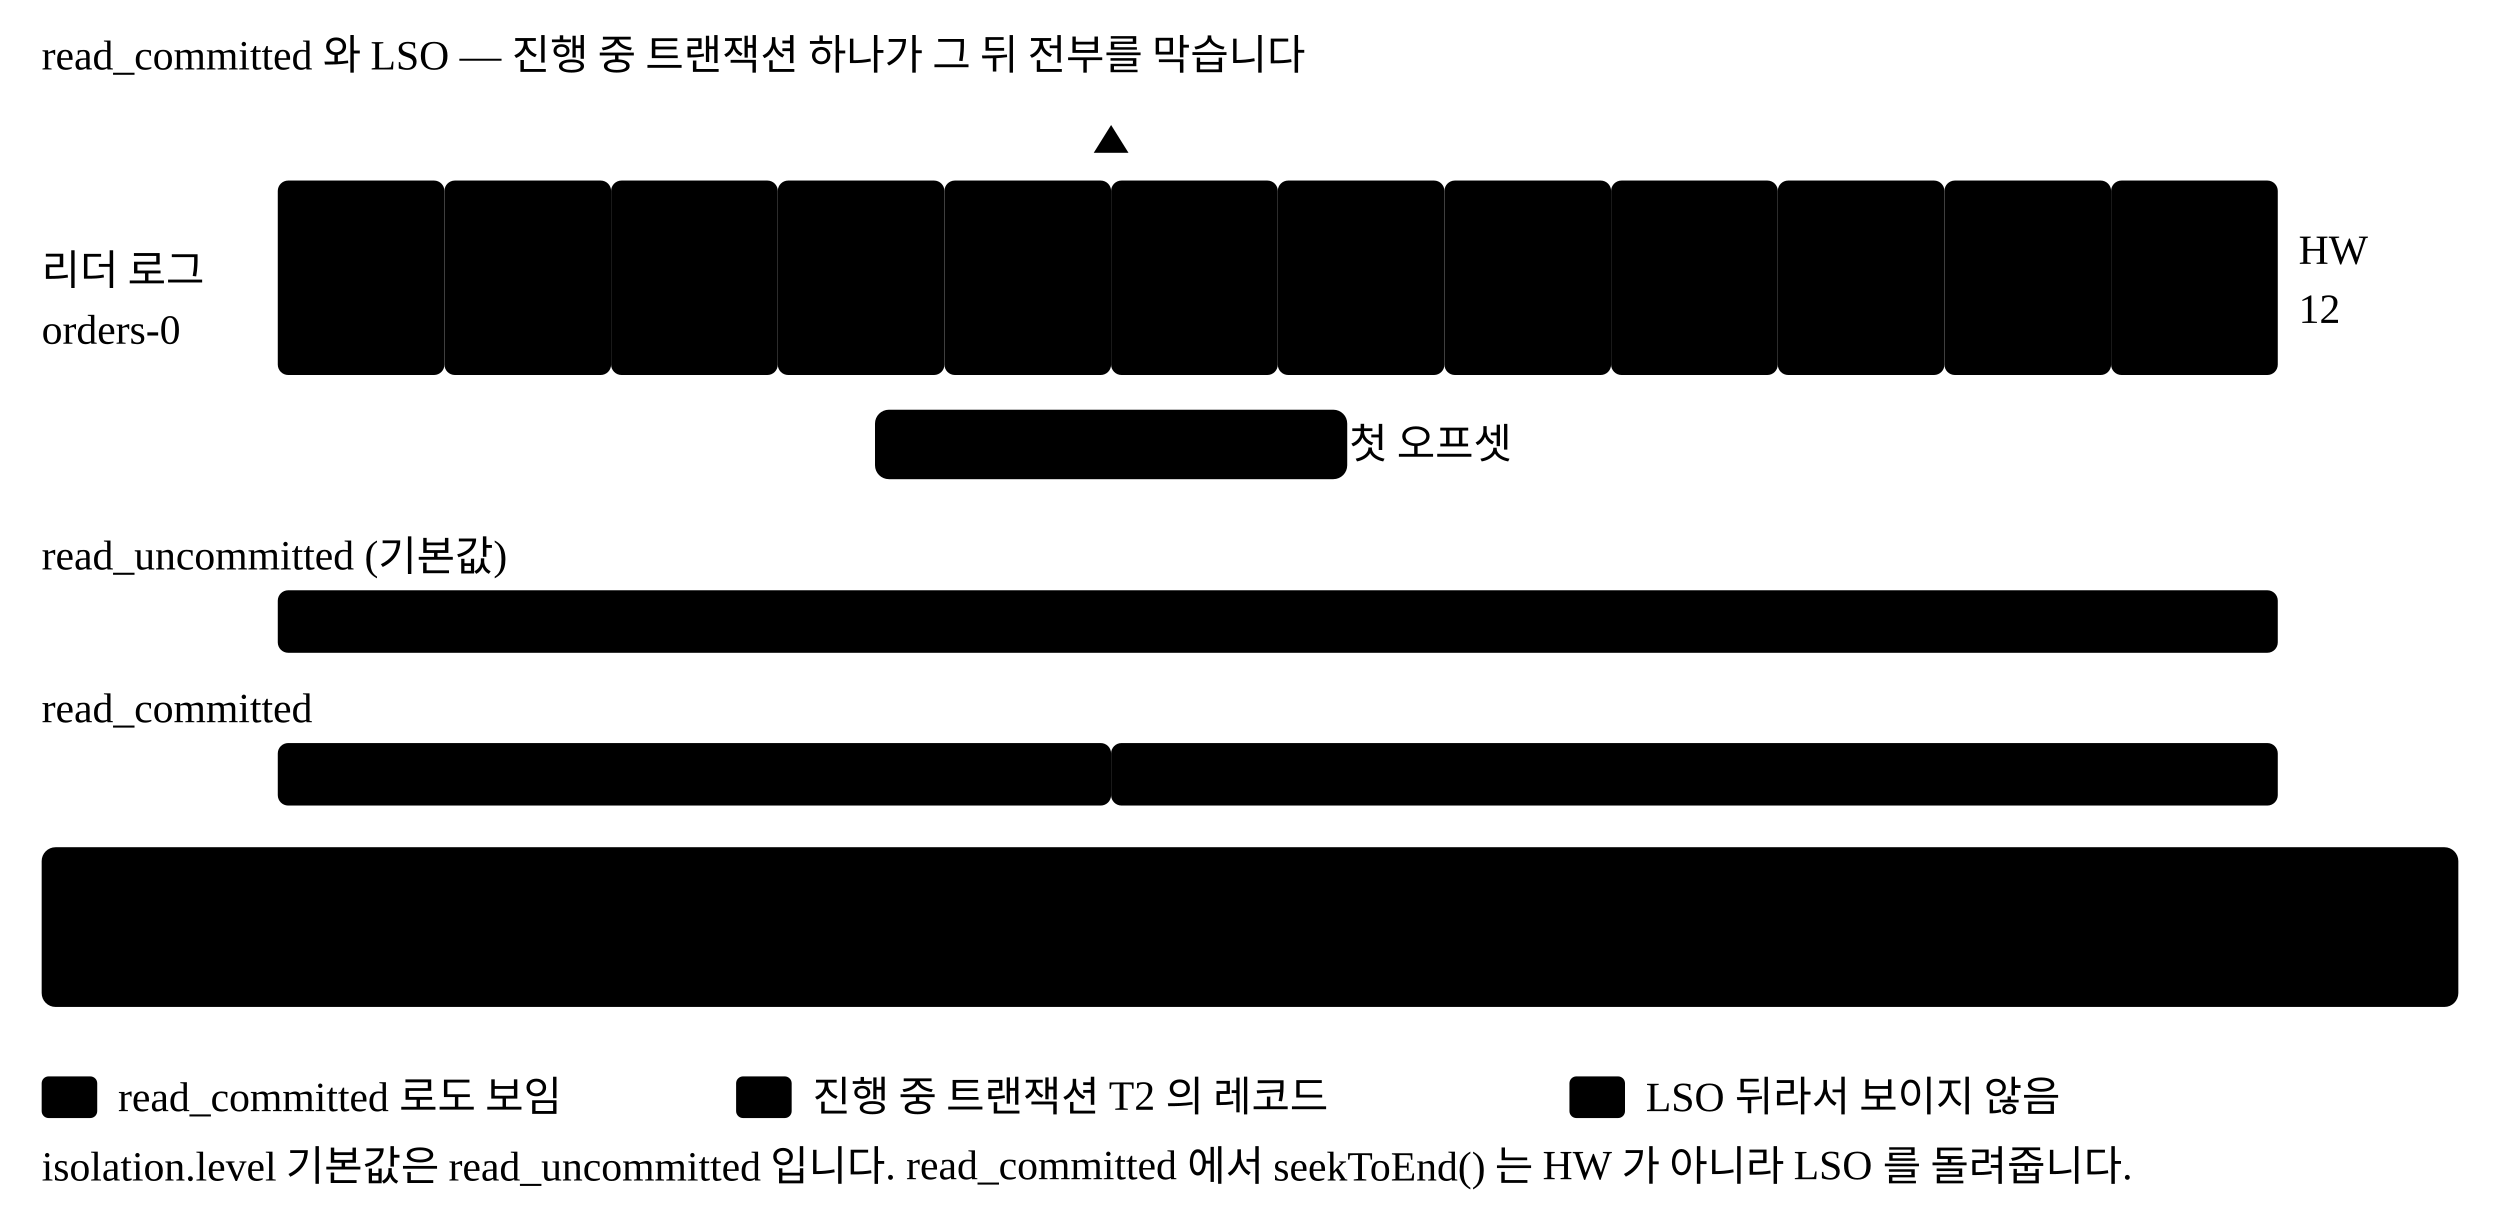
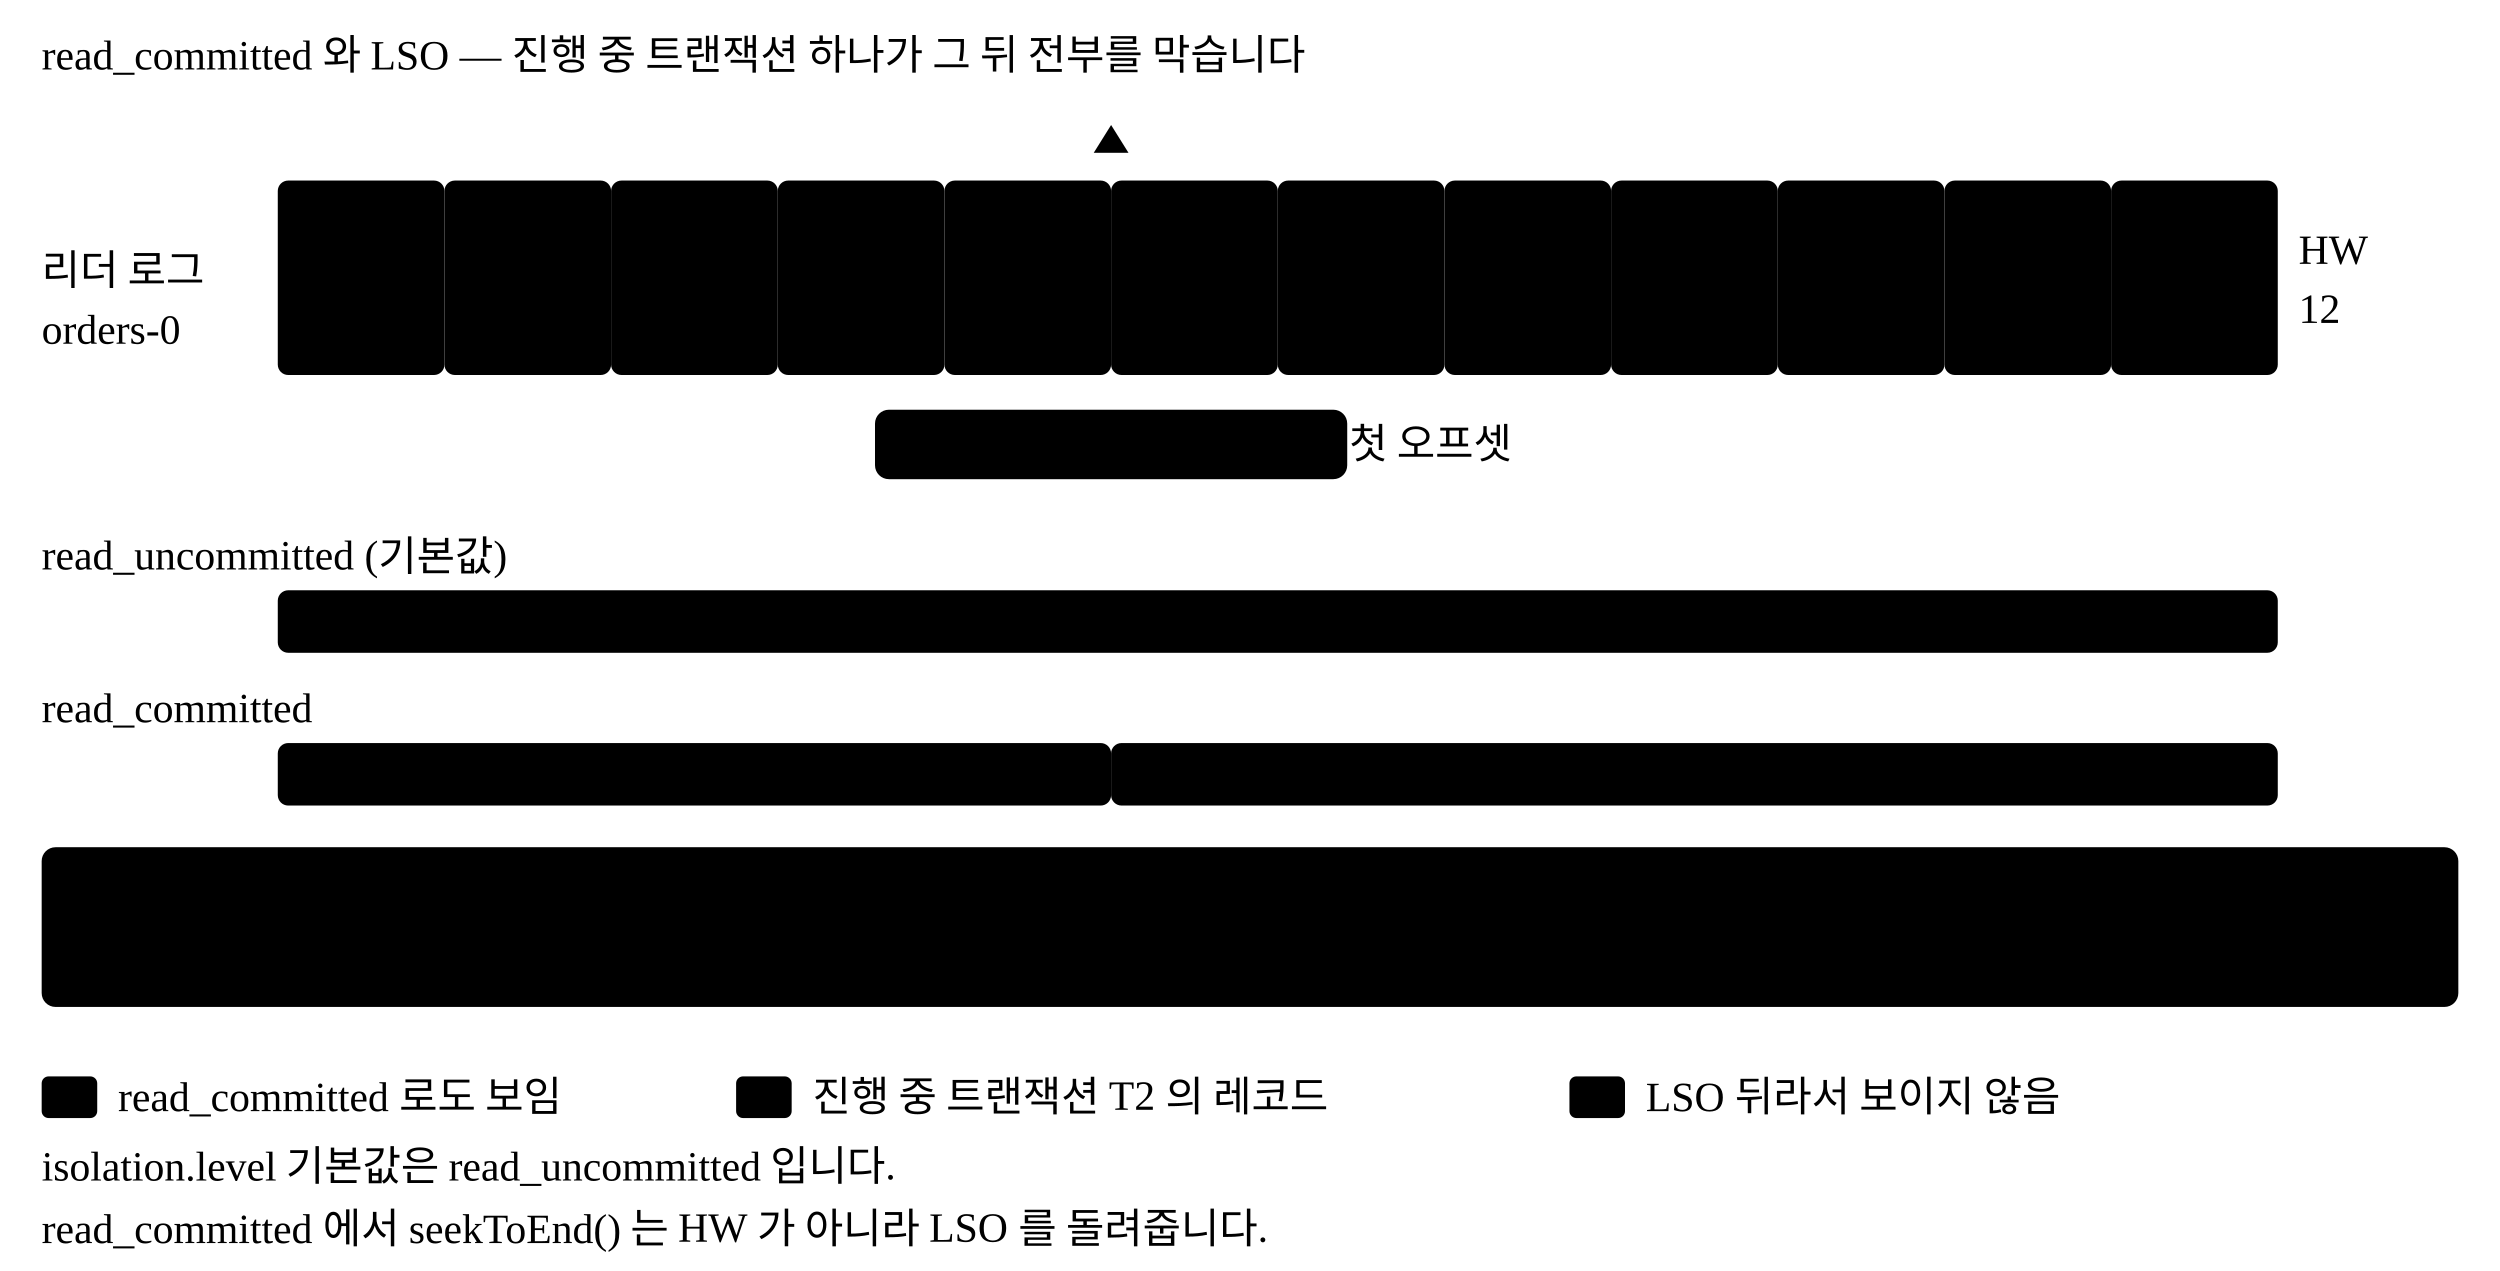
- <svg viewBox="0 0 720 348" role="img" class="kg-diagram" aria-labelledby="d052-title d052-desc" preserveAspectRatio="xMidYMid meet">
+ <svg viewBox="0 0 720 366" role="img" class="kg-diagram" aria-labelledby="d052-title d052-desc" preserveAspectRatio="xMidYMid meet">
  <text x="12" y="20" class="dg-fs-md dg-bold">read_committed 와 LSO — 진행 중 트랜잭션 하나가 그 뒤 전부를 막습니다</text>
  <text x="12" y="82" class="dg-fs-sm dg-bold">리더 로그</text>
  <text x="12" y="99" class="dg-fs-sm dg-mono dg-muted">orders-0</text>
  <g data-dg="cell-0">
    <rect class="dg-node dg-node--ok" x="80" y="52" width="48" height="56" rx="3" />
    <text class="dg-fs-sm dg-num" x="104" y="68" text-anchor="middle">0</text>
    <text class="dg-fs-sm dg-bold" x="104" y="85" text-anchor="middle">일반</text>
    <text class="dg-fs-sm dg-muted" x="104" y="102" text-anchor="middle">보임</text>
  </g>
  <g data-dg="cell-1">
    <rect class="dg-node dg-node--ok" x="128" y="52" width="48" height="56" rx="3" />
    <text class="dg-fs-sm dg-num" x="152" y="68" text-anchor="middle">1</text>
    <text class="dg-fs-sm dg-bold" x="152" y="85" text-anchor="middle">일반</text>
    <text class="dg-fs-sm dg-muted" x="152" y="102" text-anchor="middle">보임</text>
  </g>
  <g data-dg="cell-2">
    <rect class="dg-node dg-node--ok" x="176" y="52" width="48" height="56" rx="3" />
    <text class="dg-fs-sm dg-num" x="200" y="68" text-anchor="middle">2</text>
    <text class="dg-fs-sm dg-bold" x="200" y="85" text-anchor="middle">T1</text>
    <text class="dg-fs-sm dg-muted" x="200" y="102" text-anchor="middle">커밋</text>
  </g>
  <g data-dg="cell-3">
    <rect class="dg-node dg-node--ok" x="224" y="52" width="48" height="56" rx="3" />
    <text class="dg-fs-sm dg-num" x="248" y="68" text-anchor="middle">3</text>
    <text class="dg-fs-sm dg-bold" x="248" y="85" text-anchor="middle">T1</text>
    <text class="dg-fs-sm dg-muted" x="248" y="102" text-anchor="middle">커밋</text>
  </g>
  <g data-dg="cell-4">
    <rect class="dg-node dg-node--ok" x="272" y="52" width="48" height="56" rx="3" />
    <text class="dg-fs-sm dg-num" x="296" y="68" text-anchor="middle">4</text>
    <text class="dg-fs-sm dg-bold" x="296" y="85" text-anchor="middle">마커</text>
    <text class="dg-fs-sm dg-muted" x="296" y="102" text-anchor="middle">T1 끝</text>
  </g>
  <g data-dg="cell-5">
    <rect class="dg-node dg-node--warn" x="320" y="52" width="48" height="56" rx="3" />
    <text class="dg-fs-sm dg-num" x="344" y="68" text-anchor="middle">5</text>
    <text class="dg-fs-sm dg-bold" x="344" y="85" text-anchor="middle">T2</text>
    <text class="dg-fs-sm dg-bold" x="344" y="102" text-anchor="middle">진행중</text>
  </g>
  <g data-dg="cell-6">
    <rect class="dg-node dg-node--danger" x="368" y="52" width="48" height="56" rx="3" />
    <text class="dg-fs-sm dg-num" x="392" y="68" text-anchor="middle">6</text>
    <text class="dg-fs-sm dg-bold" x="392" y="85" text-anchor="middle">T3</text>
    <text class="dg-fs-sm dg-muted" x="392" y="102" text-anchor="middle">커밋</text>
  </g>
  <g data-dg="cell-7">
    <rect class="dg-node dg-node--danger" x="416" y="52" width="48" height="56" rx="3" />
    <text class="dg-fs-sm dg-num" x="440" y="68" text-anchor="middle">7</text>
    <text class="dg-fs-sm dg-bold" x="440" y="85" text-anchor="middle">T3</text>
    <text class="dg-fs-sm dg-muted" x="440" y="102" text-anchor="middle">커밋</text>
  </g>
  <g data-dg="cell-8">
    <rect class="dg-node dg-node--danger" x="464" y="52" width="48" height="56" rx="3" />
    <text class="dg-fs-sm dg-num" x="488" y="68" text-anchor="middle">8</text>
    <text class="dg-fs-sm dg-bold" x="488" y="85" text-anchor="middle">마커</text>
    <text class="dg-fs-sm dg-muted" x="488" y="102" text-anchor="middle">T3 끝</text>
  </g>
  <g data-dg="cell-9">
    <rect class="dg-node dg-node--danger" x="512" y="52" width="48" height="56" rx="3" />
    <text class="dg-fs-sm dg-num" x="536" y="68" text-anchor="middle">9</text>
    <text class="dg-fs-sm dg-bold" x="536" y="85" text-anchor="middle">일반</text>
    <text class="dg-fs-sm dg-muted" x="536" y="102" text-anchor="middle">막힘</text>
  </g>
  <g data-dg="cell-10">
    <rect class="dg-node dg-node--warn" x="560" y="52" width="48" height="56" rx="3" />
    <text class="dg-fs-sm dg-num" x="584" y="68" text-anchor="middle">10</text>
    <text class="dg-fs-sm dg-bold" x="584" y="85" text-anchor="middle">T2</text>
    <text class="dg-fs-sm dg-bold" x="584" y="102" text-anchor="middle">진행중</text>
  </g>
  <g data-dg="cell-11">
    <rect class="dg-node dg-node--danger" x="608" y="52" width="48" height="56" rx="3" />
    <text class="dg-fs-sm dg-num" x="632" y="68" text-anchor="middle">11</text>
    <text class="dg-fs-sm dg-bold" x="632" y="85" text-anchor="middle">일반</text>
    <text class="dg-fs-sm dg-muted" x="632" y="102" text-anchor="middle">막힘</text>
  </g>
  <g data-dg="marker-hw">
    <line class="dg-edge dg-edge--dashed" x1="656" y1="44" x2="656" y2="116" />
    <text class="dg-fs-sm dg-bold" x="662" y="76">HW</text>
    <text class="dg-fs-sm dg-bold dg-num" x="662" y="93">12</text>
  </g>
  <g data-dg="marker-lso">
    <line class="dg-edge dg-edge--accent" x1="320" y1="44" x2="320" y2="140" />
    <path class="dg-marker--accent" d="M315,44 L325,44 L320,36 Z" />
    <rect class="dg-node dg-node--accent" x="252" y="118" width="136" height="20" rx="4" />
    <text class="dg-fs-sm dg-bold" x="260" y="132">LSO = 5</text>
    <text class="dg-fs-sm" x="320" y="132">진행 중 T2 의 첫 오프셋</text>
  </g>
  <text x="12" y="164" class="dg-fs-sm dg-bold">
    <tspan class="dg-mono">read_uncommitted</tspan> (기본값)</text>
  <rect class="dg-node dg-node--ok" x="80" y="170" width="576" height="18" rx="3" />
  <text class="dg-fs-sm dg-bold" x="368" y="183" text-anchor="middle">0 ~ 11 전부 반환 — abort 된 레코드까지 보입니다</text>
  <text x="12" y="208" class="dg-fs-sm dg-bold">
    <tspan class="dg-mono">read_committed</tspan>
  </text>
  <rect class="dg-node dg-node--accent" x="80" y="214" width="240" height="18" rx="3" />
  <text class="dg-fs-sm dg-bold" x="200" y="227" text-anchor="middle">0 ~ 4 만 반환</text>
  <rect class="dg-node dg-node--danger" x="320" y="214" width="336" height="18" rx="3" />
  <text class="dg-fs-sm dg-bold" x="488" y="227" text-anchor="middle">LSO 뒤 — 7건 전부 보류</text>
  <rect class="dg-node dg-node--danger" x="12" y="244" width="696" height="46" rx="4" />
  <text class="dg-fs-sm dg-bold" x="22" y="262">오프셋 6·7·8 은 T3 가 <tspan class="dg-bold">이미 커밋을 끝낸</tspan> 레코드이고, 9·11 은 트랜잭션과 무관한 일반 메시지입니다.</text>
  <text class="dg-fs-sm" x="22" y="281">그런데도 오프셋 5의 T2 가 끝나지 않아 전부 보류됩니다. <tspan class="dg-bold">긴 트랜잭션 = 컨슈머 지연</tspan>이 되는 이유입니다.</text>
  <line class="dg-grid" x1="12" y1="300" x2="708" y2="300" />
  <rect class="dg-node dg-node--ok" x="12" y="310" width="16" height="12" rx="2" />
  <text class="dg-fs-sm" x="34" y="320">read_committed 로도 보임</text>
  <rect class="dg-node dg-node--warn" x="212" y="310" width="16" height="12" rx="2" />
  <text class="dg-fs-sm" x="234" y="320">진행 중 트랜잭션 T2 의 레코드</text>
  <rect class="dg-node dg-node--danger" x="452" y="310" width="16" height="12" rx="2" />
  <text class="dg-fs-sm" x="474" y="320">LSO 뒤라서 보이지 않음</text>
  <text class="dg-fs-sm dg-muted" x="12" y="340">
-     <tspan class="dg-mono">isolation.level</tspan> 기본값은 <tspan class="dg-mono">read_uncommitted</tspan> 입니다. read_committed 에서 <tspan class="dg-mono">seekToEnd()</tspan> 는 HW 가 아니라 LSO 를 돌려줍니다.</text>
+     <tspan class="dg-mono">isolation.level</tspan> 기본값은 <tspan class="dg-mono">read_uncommitted</tspan> 입니다.</text>
+   <text class="dg-fs-sm dg-muted" x="12" y="358">read_committed 에서 <tspan class="dg-mono">seekToEnd()</tspan> 는 HW 가 아니라 LSO 를 돌려줍니다.</text>
</svg>
